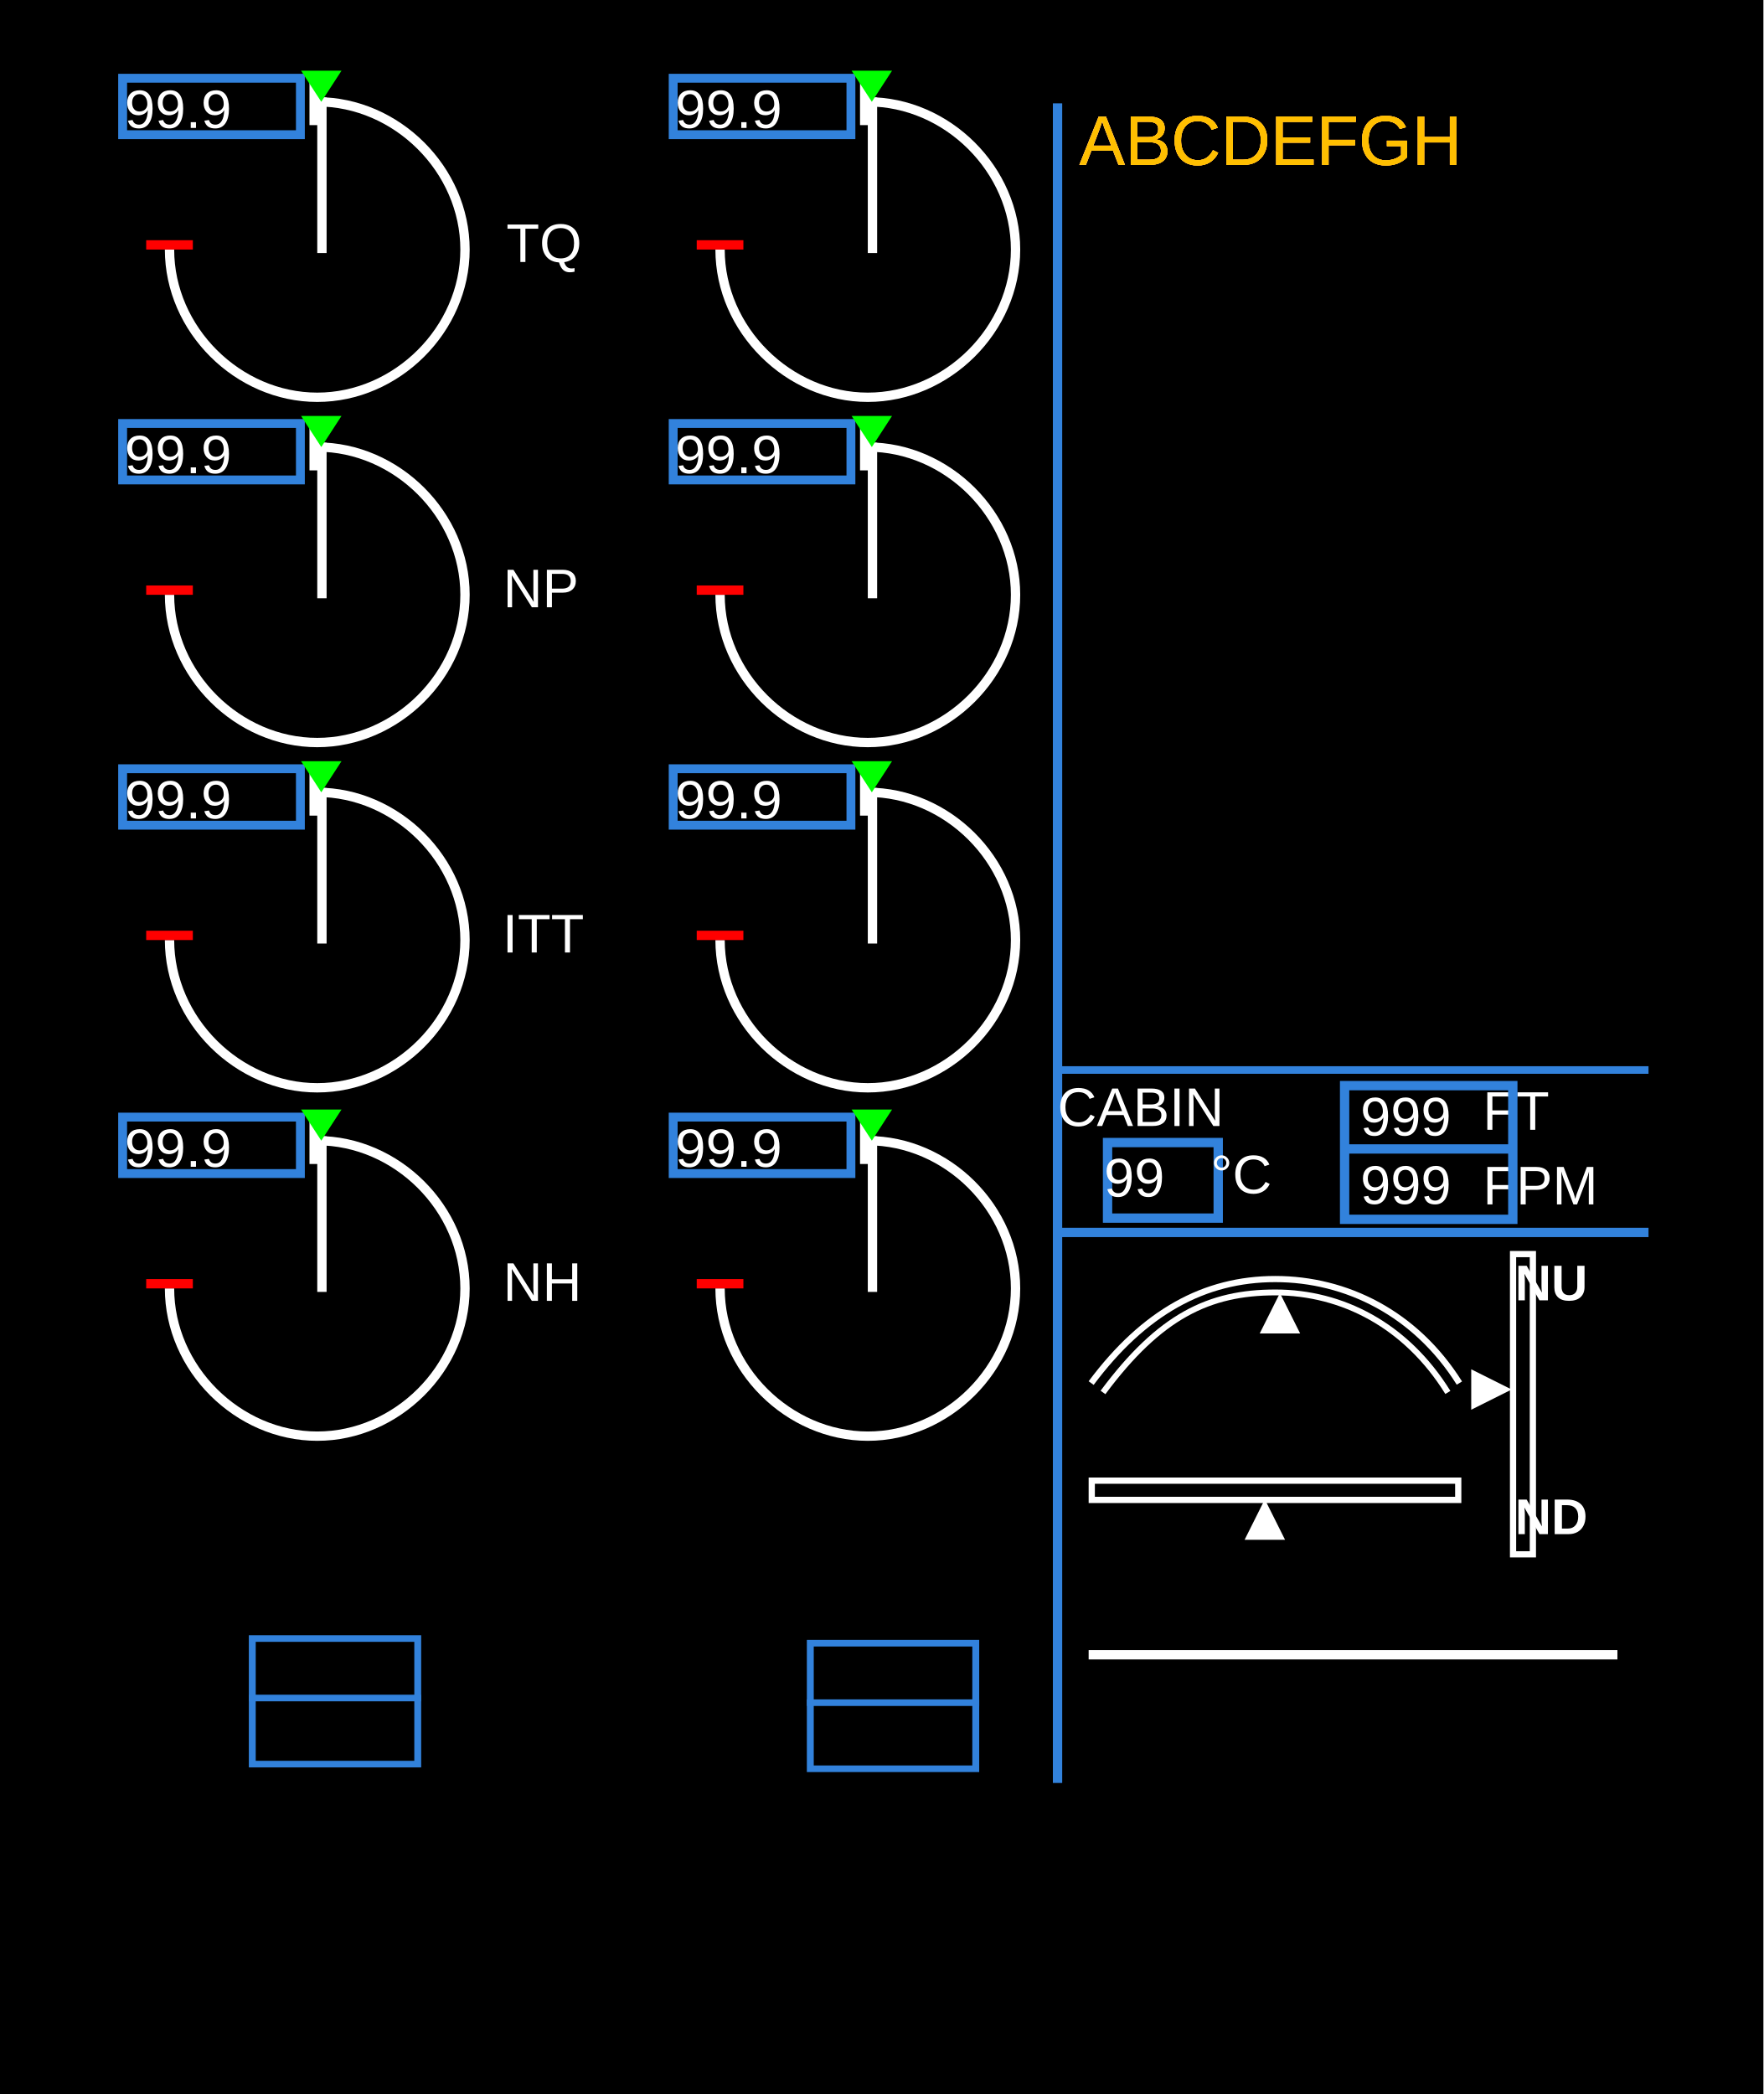
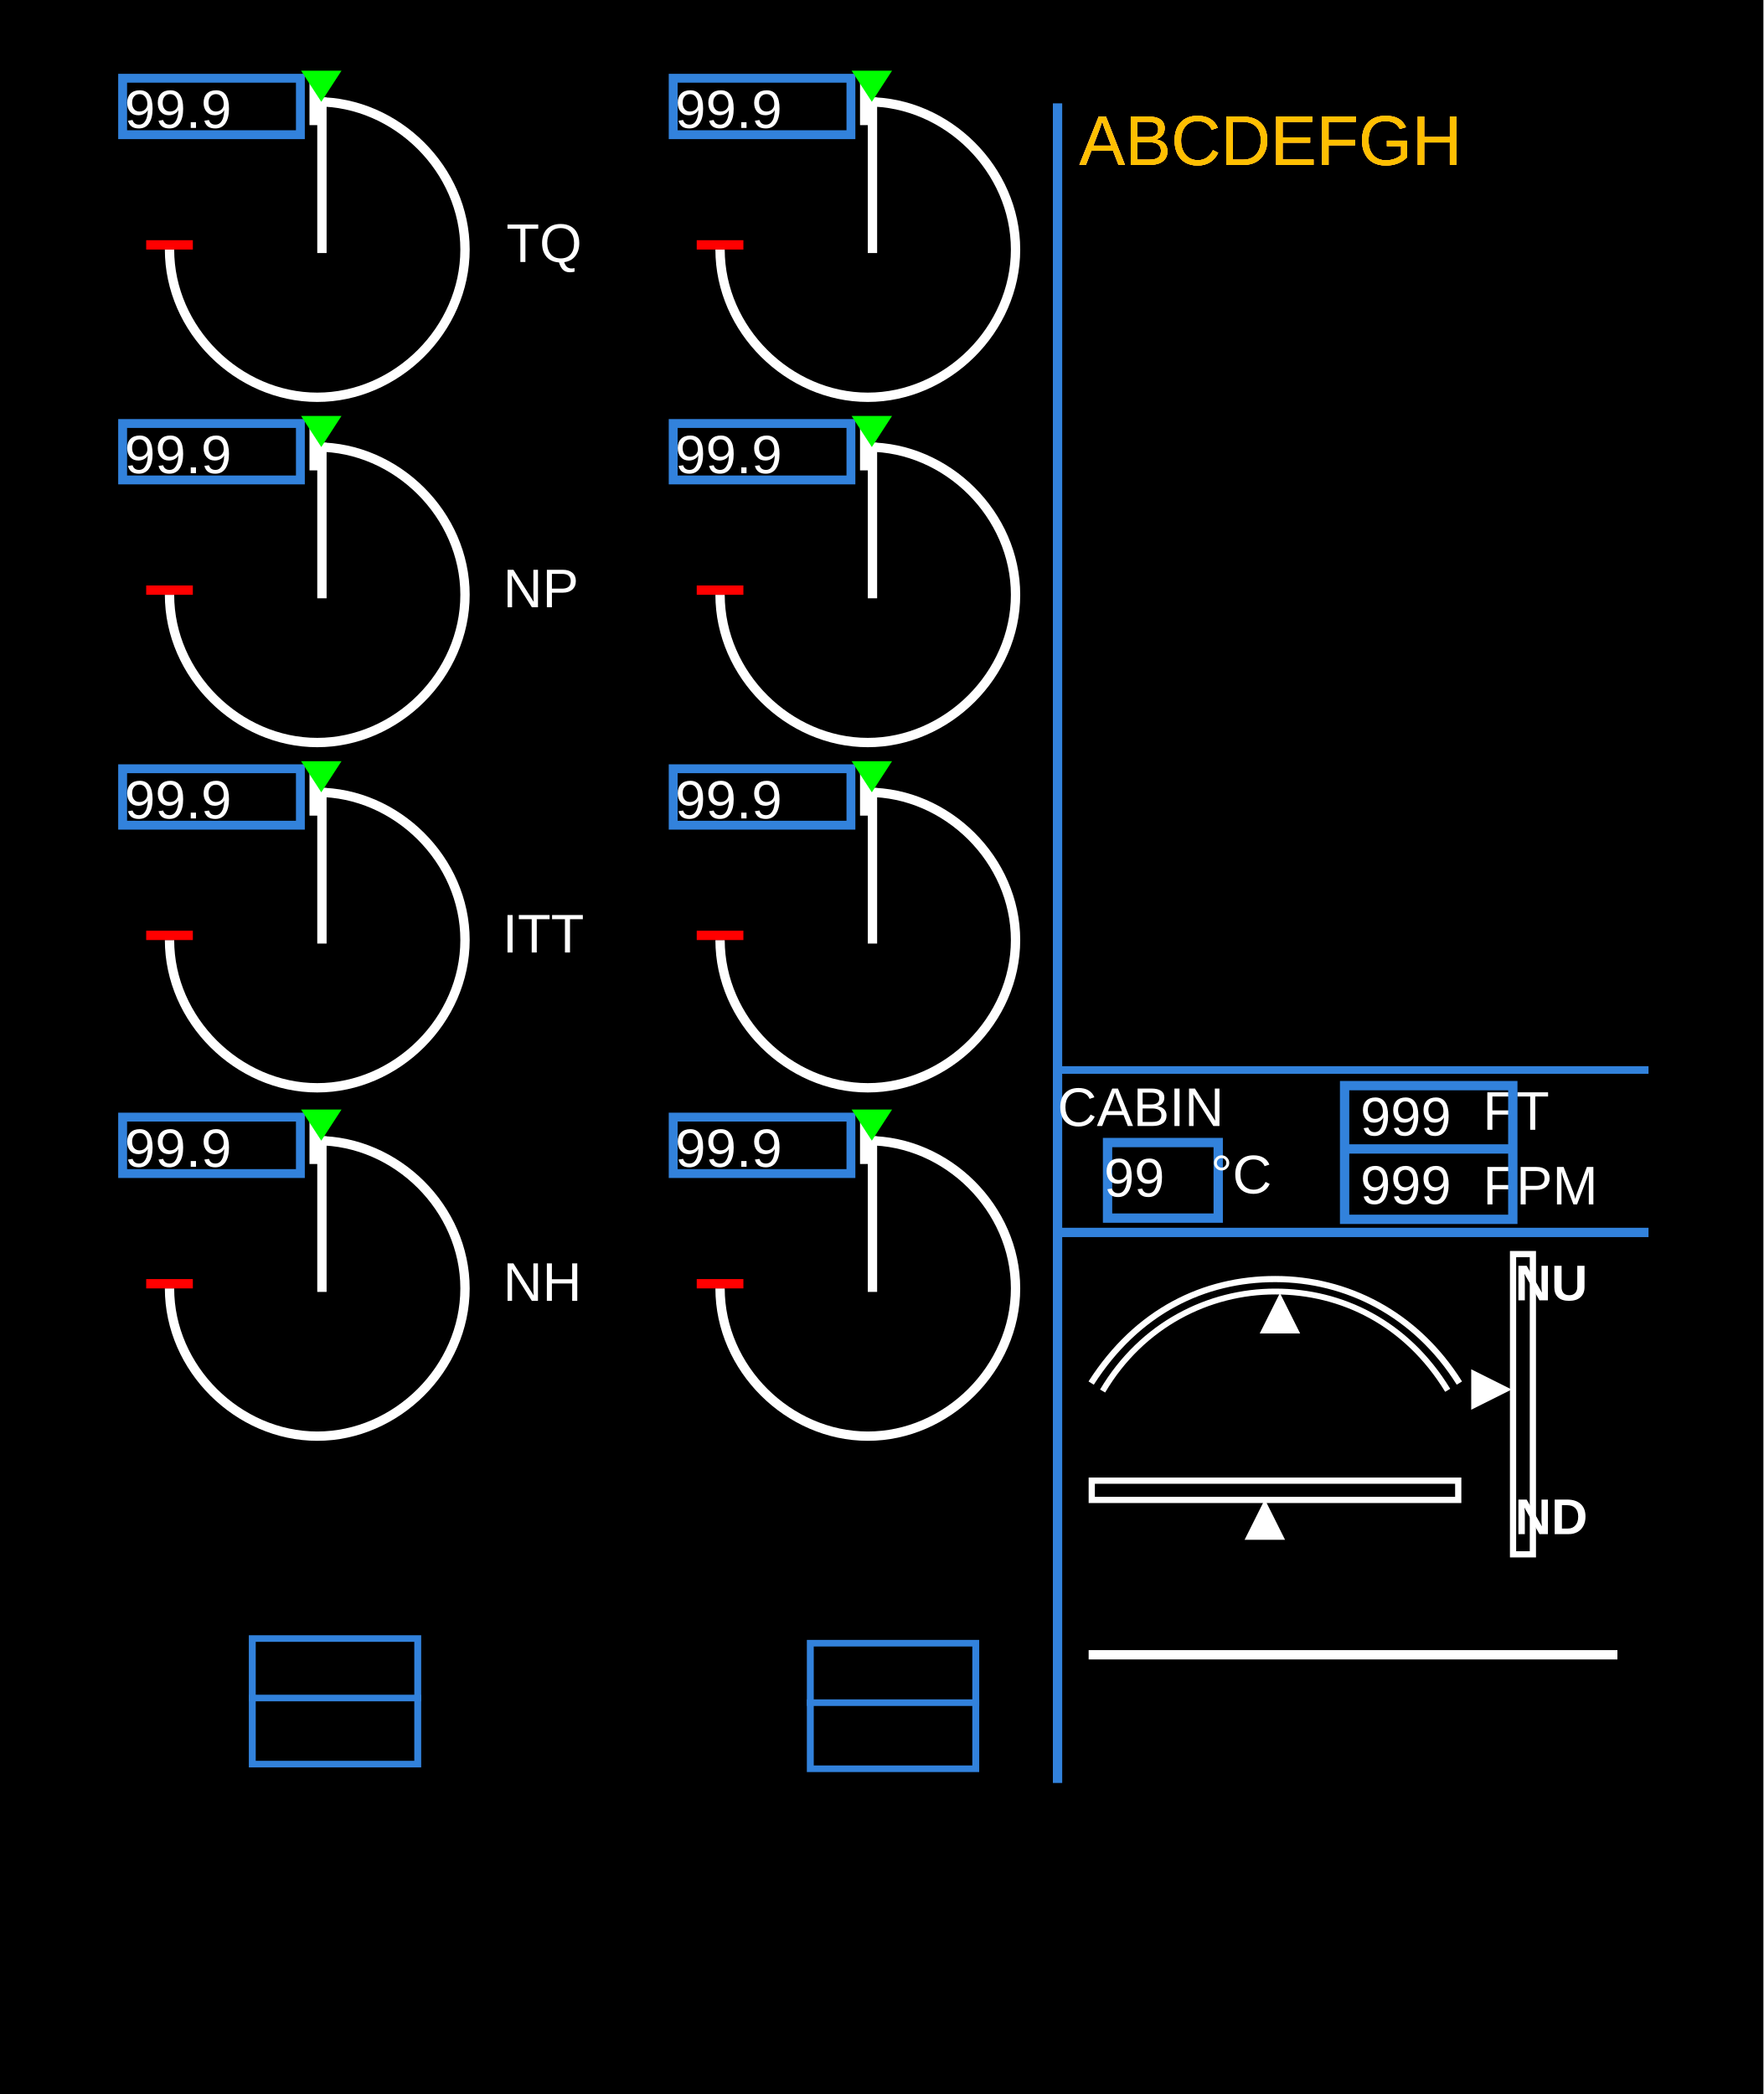
<svg xmlns="http://www.w3.org/2000/svg" id="svg3586" version="1.1" width="160mm" height="190mm" viewBox="0 0 566.929 673.228">
  <defs id="defs3590" />
  <rect style="fill:#000000;fill-opacity:1;stroke:none;stroke-width:3.796;stroke-miterlimit:4;stroke-dasharray:none;stroke-opacity:1" id="rect4268" width="566.929" height="673.228" x="0" y="-5.5308134e-05" />
  <path style="fill:none;fill-rule:evenodd;stroke:#3282dc;stroke-width:3;stroke-linecap:butt;stroke-linejoin:miter;stroke-miterlimit:4;stroke-dasharray:none;stroke-opacity:1" d="m 340,33.228 0,540" id="path4476" />
  <path style="fill:none;fill-rule:evenodd;stroke:#3282dc;stroke-width:2.439;stroke-linecap:butt;stroke-linejoin:miter;stroke-miterlimit:4;stroke-dasharray:none;stroke-opacity:1" d="m 340,344.009 190,0" id="path4478" />
  <path style="fill:none;fill-rule:evenodd;stroke:#3282dc;stroke-width:3;stroke-linecap:butt;stroke-linejoin:miter;stroke-miterlimit:4;stroke-dasharray:none;stroke-opacity:1" d="m 340,396.232 190,0" id="path4478-3" />
  <rect style="fill:none;fill-rule:evenodd;stroke:#3282dc;stroke-width:3;stroke-linecap:butt;stroke-linejoin:miter;stroke-miterlimit:4;stroke-dasharray:none;stroke-opacity:1" id="rect3596-35" width="35.578" height="24.292" x="356.078" y="367.332" />
  <g id="g4434" transform="matrix(0.5541269,0,0,0.5311948,63.37619,83.51335)">
    <rect y="834.5" x="32" height="76" width="96" id="rect3596-3-2" style="fill:none;fill-rule:evenodd;stroke:#3282dc;stroke-width:4;stroke-linecap:butt;stroke-linejoin:miter;stroke-miterlimit:4;stroke-dasharray:none;stroke-opacity:1" />
    <path id="path4478-3-5-9" d="m 30,870.497 100,0" style="fill:none;fill-rule:evenodd;stroke:#3282dc;stroke-width:3.997;stroke-linecap:butt;stroke-linejoin:miter;stroke-miterlimit:4;stroke-dasharray:none;stroke-opacity:1" />
  </g>
  <text id="apuegt-7-2-3" y="362.009" x="405.315" style="font-style:normal;font-variant:normal;font-weight:normal;font-stretch:normal;font-size:14.209px;line-height:125%;font-family:'Liberation Sans';-inkscape-font-specification:'Liberation Sans';text-align:start;letter-spacing:0px;word-spacing:0px;writing-mode:lr-tb;text-anchor:start;display:inline;fill:#ffffff;fill-opacity:1;stroke:none" xml:space="preserve">
    <tspan y="362.009" x="405.315" id="tspan3800-5-7-6" style="font-style:normal;font-variant:normal;font-weight:normal;font-stretch:normal;font-size:17.5px;font-family:'Liberation Sans';-inkscape-font-specification:'Liberation Sans';text-align:end;text-anchor:end">CABIN</tspan>
  </text>
  <text id="apuegt-7-7" y="384.691" x="386.253" style="font-style:normal;font-variant:normal;font-weight:normal;font-stretch:normal;font-size:14.209px;line-height:125%;font-family:'Liberation Sans';-inkscape-font-specification:'Liberation Sans';text-align:start;letter-spacing:0px;word-spacing:0px;writing-mode:lr-tb;text-anchor:start;display:inline;fill:#ffffff;fill-opacity:1;stroke:none" xml:space="preserve">
    <tspan y="384.691" x="386.253" id="tspan3800-5-59" style="font-size:17.5px;text-align:end;text-anchor:end">99</tspan>
  </text>
  <text id="apuegt-7-7-2" y="365.057" x="478.403" style="font-style:normal;font-variant:normal;font-weight:normal;font-stretch:normal;font-size:14.209px;line-height:125%;font-family:'Liberation Sans';-inkscape-font-specification:'Liberation Sans';text-align:start;letter-spacing:0px;word-spacing:0px;writing-mode:lr-tb;text-anchor:start;display:inline;fill:#ffffff;fill-opacity:1;stroke:none" xml:space="preserve">
    <tspan y="365.057" x="478.403" id="tspan3800-5-59-2" style="font-size:17.5px;text-align:end;text-anchor:end">999</tspan>
  </text>
  <text id="apuegt-7-2-3-8" y="383.655" x="420.729" style="font-style:normal;font-variant:normal;font-weight:normal;font-stretch:normal;font-size:14.209px;line-height:125%;font-family:'Liberation Sans';-inkscape-font-specification:'Liberation Sans';text-align:start;letter-spacing:0px;word-spacing:0px;writing-mode:lr-tb;text-anchor:start;display:inline;fill:#ffffff;fill-opacity:1;stroke:none" xml:space="preserve">
    <tspan y="383.655" x="420.729" id="tspan3800-5-7-6-9" style="font-style:normal;font-variant:normal;font-weight:normal;font-stretch:normal;font-size:17.5px;font-family:'Liberation Sans';-inkscape-font-specification:'Liberation Sans';text-align:end;text-anchor:end">°C</tspan>
  </text>
  <text id="apuegt-7-2-3-8-7" y="363.228" x="509.961" style="font-style:normal;font-variant:normal;font-weight:normal;font-stretch:normal;font-size:14.209px;line-height:125%;font-family:'Liberation Sans';-inkscape-font-specification:'Liberation Sans';text-align:start;letter-spacing:0px;word-spacing:0px;writing-mode:lr-tb;text-anchor:start;display:inline;fill:#ffffff;fill-opacity:1;stroke:none" xml:space="preserve">
    <tspan y="363.228" x="509.961" id="tspan3800-5-7-6-9-3" style="font-style:normal;font-variant:normal;font-weight:normal;font-stretch:normal;font-size:17.5px;font-family:'Liberation Sans';-inkscape-font-specification:'Liberation Sans';text-align:end;text-anchor:end">FT</tspan>
  </text>
  <text id="apuegt-7-2-3-8-7-6" y="387.228" x="525.547" style="font-style:normal;font-variant:normal;font-weight:normal;font-stretch:normal;font-size:14.209px;line-height:125%;font-family:'Liberation Sans';-inkscape-font-specification:'Liberation Sans';text-align:start;letter-spacing:0px;word-spacing:0px;writing-mode:lr-tb;text-anchor:start;display:inline;fill:#ffffff;fill-opacity:1;stroke:none" xml:space="preserve">
    <tspan y="387.228" x="525.547" id="tspan3800-5-7-6-9-3-1" style="font-style:normal;font-variant:normal;font-weight:normal;font-stretch:normal;font-size:17.5px;font-family:'Liberation Sans';-inkscape-font-specification:'Liberation Sans';text-align:end;text-anchor:end">FPM</tspan>
  </text>
  <text id="apuegt-7-7-2-4" y="387.057" x="478.403" style="font-style:normal;font-variant:normal;font-weight:normal;font-stretch:normal;font-size:14.209px;line-height:125%;font-family:'Liberation Sans';-inkscape-font-specification:'Liberation Sans';text-align:start;letter-spacing:0px;word-spacing:0px;writing-mode:lr-tb;text-anchor:start;display:inline;fill:#ffffff;fill-opacity:1;stroke:none" xml:space="preserve">
    <tspan y="387.057" x="478.403" id="tspan3800-5-59-2-7" style="font-size:17.5px;text-align:end;text-anchor:end">999</tspan>
  </text>
  <rect style="fill:none;fill-opacity:1;stroke:#ffffff;stroke-width:2;stroke-miterlimit:4;stroke-dasharray:none;stroke-opacity:1" id="rect4477" width="6.374" height="96.525" x="486.447" y="403.195" />
  <text id="apuegt-7-2-3-8-7-8" y="418.071" x="522.256" style="font-style:normal;font-variant:normal;font-weight:normal;font-stretch:normal;font-size:14.209px;line-height:125%;font-family:'Liberation Sans';-inkscape-font-specification:'Liberation Sans';text-align:start;letter-spacing:0px;word-spacing:0px;writing-mode:lr-tb;text-anchor:start;display:inline;fill:#ffffff;fill-opacity:1;stroke:none" xml:space="preserve">
    <tspan y="418.071" x="522.256" id="tspan3800-5-7-6-9-3-4" style="font-style:normal;font-variant:normal;font-weight:bold;font-stretch:normal;font-size:16.146px;font-family:'Liberation Sans';-inkscape-font-specification:'Liberation Sans Bold';text-align:end;text-anchor:end">NU</tspan>
  </text>
  <text id="apuegt-7-2-3-8-7-8-5" y="493.228" x="522.256" style="font-style:normal;font-variant:normal;font-weight:normal;font-stretch:normal;font-size:14.209px;line-height:125%;font-family:'Liberation Sans';-inkscape-font-specification:'Liberation Sans';text-align:start;letter-spacing:0px;word-spacing:0px;writing-mode:lr-tb;text-anchor:start;display:inline;fill:#ffffff;fill-opacity:1;stroke:none" xml:space="preserve">
    <tspan y="493.228" x="522.256" id="tspan3800-5-7-6-9-3-4-0" style="font-style:normal;font-variant:normal;font-weight:bold;font-stretch:normal;font-size:16.146px;font-family:'Liberation Sans';-inkscape-font-specification:'Liberation Sans Bold';text-align:end;text-anchor:end">ND</tspan>
  </text>
  <path style="fill:none;fill-rule:evenodd;stroke:#ffffff;stroke-width:3;stroke-linecap:butt;stroke-linejoin:miter;stroke-miterlimit:4;stroke-dasharray:none;stroke-opacity:1" d="m 350,532.018 170,0" id="path4515" />
  <path style="fill:#ffffff;fill-opacity:1;fill-rule:evenodd;stroke:none;stroke-width:4;stroke-linecap:butt;stroke-linejoin:miter;stroke-miterlimit:4;stroke-dasharray:none;stroke-opacity:1" d="m 473,440.228 0,13 13,-6.5 z" id="trim_pitch" />
  <text xml:space="preserve" style="font-style:normal;font-variant:normal;font-weight:normal;font-stretch:normal;font-size:22.37px;line-height:125%;font-family:'Liberation Sans';-inkscape-font-specification:'Liberation Sans';text-align:start;letter-spacing:0px;word-spacing:0px;writing-mode:lr-tb;text-anchor:start;fill:#ff0000;fill-opacity:1;stroke:none" x="350.5" y="52.472" id="msgWarning" transform="scale(0.9898895,1.010214)">
    <tspan id="tspan3033" x="350.5" y="52.472" style="fill:#ff0000;fill-opacity:1">ABCDEFGH</tspan>
  </text>
  <text id="msgMemo" y="52.472" x="350.5" style="font-style:normal;font-variant:normal;font-weight:normal;font-stretch:normal;font-size:22.37px;line-height:125%;font-family:'Liberation Sans';-inkscape-font-specification:'Liberation Sans';text-align:start;letter-spacing:0px;word-spacing:0px;writing-mode:lr-tb;text-anchor:start;fill:#ffffff;fill-opacity:1;stroke:none" xml:space="preserve" transform="scale(0.9898895,1.010214)">
    <tspan style="fill:#ffffff;fill-opacity:1" y="52.472" x="350.5" id="tspan3035">ABCDEFGH</tspan>
  </text>
  <text id="msgCaution" y="52.472" x="350.5" style="font-style:normal;font-variant:normal;font-weight:normal;font-stretch:normal;font-size:22.37px;line-height:125%;font-family:'Liberation Sans';-inkscape-font-specification:'Liberation Sans';text-align:start;letter-spacing:0px;word-spacing:0px;writing-mode:lr-tb;text-anchor:start;fill:#ffbf00;fill-opacity:1;stroke:none" xml:space="preserve" transform="scale(0.9898895,1.010214)">
    <tspan style="fill:#ffbf00;fill-opacity:1" y="52.472" x="350.5" id="tspan3035-7">ABCDEFGH</tspan>
  </text>
  <text xml:space="preserve" style="font-style:normal;font-variant:normal;font-weight:normal;font-stretch:normal;font-size:22.37px;line-height:125%;font-family:'Liberation Sans';-inkscape-font-specification:'Liberation Sans';text-align:start;letter-spacing:0px;word-spacing:0px;writing-mode:lr-tb;text-anchor:start;fill:#ffbf00;fill-opacity:1;stroke:none" x="365.427" y="52.472" id="msgAdvisory" transform="scale(0.9898895,1.010214)">
    <tspan id="tspan3515" x="365.427" y="52.472" style="fill:#ffbf00;fill-opacity:1">BCDEFGH</tspan>
  </text>
  <g id="g4299">
    <rect y="349.033" x="432.291" height="42.985" width="54.077" id="rect3596-3-2-7" style="fill:none;fill-rule:evenodd;stroke:#3282dc;stroke-width:3;stroke-linecap:butt;stroke-linejoin:miter;stroke-miterlimit:4;stroke-dasharray:none;stroke-opacity:1" />
    <path id="path4478-3-5-9-5" d="m 431.164,369.392 56.33,0" style="fill:none;fill-rule:evenodd;stroke:#3282dc;stroke-width:3;stroke-linecap:butt;stroke-linejoin:miter;stroke-miterlimit:4;stroke-dasharray:none;stroke-opacity:1" />
  </g>
  <g id="g4434-3" transform="matrix(0.5541269,0,0,0.5311948,242.7794,85.01067)">
    <rect y="834.5" x="32" height="76" width="96" id="rect3596-3-2-5" style="fill:none;fill-rule:evenodd;stroke:#3282dc;stroke-width:4;stroke-linecap:butt;stroke-linejoin:miter;stroke-miterlimit:4;stroke-dasharray:none;stroke-opacity:1" />
    <path id="path4478-3-5-9-6" d="m 30,870.497 100,0" style="fill:none;fill-rule:evenodd;stroke:#3282dc;stroke-width:3.997;stroke-linecap:butt;stroke-linejoin:miter;stroke-miterlimit:4;stroke-dasharray:none;stroke-opacity:1" />
  </g>
  <g id="g4550" transform="translate(-0.4999975,-0.5000035)">
    <rect y="25.655" x="39.927" height="18.147" width="57.147" id="rect3596-3-6-7-5" style="fill:none;fill-rule:evenodd;stroke:#3282dc;stroke-width:2.853;stroke-linecap:butt;stroke-linejoin:miter;stroke-miterlimit:4;stroke-dasharray:none;stroke-opacity:1" />
    <path id="path4473" d="m 102.5,33.228 c 25.49,-8e-6 47.5,21.776 47.5,47.5 0,25.724 -22.01,47.5 -47.5,47.5 -25.49,0 -47.5,-21.776 -47.5,-47.5" style="fill:none;stroke:#ffffff;stroke-width:3;stroke-miterlimit:4;stroke-dasharray:none;stroke-opacity:1" />
    <text transform="scale(1.009531,0.9905589)" xml:space="preserve" style="font-style:normal;font-variant:normal;font-weight:normal;font-stretch:normal;font-size:14.587px;line-height:125%;font-family:'Liberation Sans';-inkscape-font-specification:'Liberation Sans';text-align:start;letter-spacing:0px;word-spacing:0px;writing-mode:lr-tb;text-anchor:start;display:inline;fill:#ffffff;fill-opacity:1;stroke:none" x="94.501" y="42.027" id="readout_tq1">
      <tspan style="font-size:17.5px;text-align:end;text-anchor:end" id="tspan3800-5-1" x="94.501" y="42.027">99.9</tspan>
    </text>
    <path style="fill:none;stroke:#ffffff;stroke-width:3;stroke-miterlimit:4;stroke-dasharray:none" d="m 104,81.852 0,-50" id="dial_tq1" />
    <path id="path4533" d="m 101.5,25.728 0,15" style="fill:none;fill-rule:evenodd;stroke:#ffffff;stroke-width:3;stroke-linecap:butt;stroke-linejoin:miter;stroke-miterlimit:4;stroke-dasharray:none;stroke-opacity:1" />
    <path id="path4515-3-3" d="m 97.294,23.228 6.5,10 6.5,-10 z" style="fill:#00ff00;fill-opacity:1;fill-rule:evenodd;stroke:none;stroke-width:4;stroke-linecap:butt;stroke-linejoin:miter;stroke-miterlimit:4;stroke-dasharray:none;stroke-opacity:1" />
    <path id="path4533-6" d="m 62.5,79.228 -15,0" style="fill:none;fill-rule:evenodd;stroke:#ff0000;stroke-width:3;stroke-linecap:butt;stroke-linejoin:miter;stroke-miterlimit:4;stroke-dasharray:none;stroke-opacity:1" />
  </g>
  <g transform="translate(176.5,-0.5000035)" id="g4550-1">
    <rect y="25.655" x="39.927" height="18.147" width="57.147" id="rect3596-3-6-7-5-0" style="fill:none;fill-rule:evenodd;stroke:#3282dc;stroke-width:2.853;stroke-linecap:butt;stroke-linejoin:miter;stroke-miterlimit:4;stroke-dasharray:none;stroke-opacity:1" />
    <path id="path4473-4" d="m 102.5,33.228 c 25.49,-8e-6 47.5,21.776 47.5,47.5 0,25.724 -22.01,47.5 -47.5,47.5 -25.49,0 -47.5,-21.776 -47.5,-47.5" style="fill:none;stroke:#ffffff;stroke-width:3;stroke-miterlimit:4;stroke-dasharray:none;stroke-opacity:1" />
    <text transform="scale(1.009531,0.9905589)" xml:space="preserve" style="font-style:normal;font-variant:normal;font-weight:normal;font-stretch:normal;font-size:14.587px;line-height:125%;font-family:'Liberation Sans';-inkscape-font-specification:'Liberation Sans';text-align:start;letter-spacing:0px;word-spacing:0px;writing-mode:lr-tb;text-anchor:start;display:inline;fill:#ffffff;fill-opacity:1;stroke:none" x="94.501" y="42.027" id="readout_tq2">
      <tspan style="font-size:17.5px;text-align:end;text-anchor:end" id="tspan3800-5-1-2" x="94.501" y="42.027">99.9</tspan>
    </text>
    <path style="fill:none;stroke:#ffffff;stroke-width:3;stroke-miterlimit:4;stroke-dasharray:none" d="m 104,81.852 0,-50" id="dial_tq2" />
    <path id="path4533-0" d="m 101.5,25.728 0,15" style="fill:none;fill-rule:evenodd;stroke:#ffffff;stroke-width:3;stroke-linecap:butt;stroke-linejoin:miter;stroke-miterlimit:4;stroke-dasharray:none;stroke-opacity:1" />
    <path id="path4515-3-3-5" d="m 97.294,23.228 6.5,10 6.5,-10 z" style="fill:#00ff00;fill-opacity:1;fill-rule:evenodd;stroke:none;stroke-width:4;stroke-linecap:butt;stroke-linejoin:miter;stroke-miterlimit:4;stroke-dasharray:none;stroke-opacity:1" />
    <path id="path4533-6-5" d="m 62.5,79.228 -15,0" style="fill:none;fill-rule:evenodd;stroke:#ff0000;stroke-width:3;stroke-linecap:butt;stroke-linejoin:miter;stroke-miterlimit:4;stroke-dasharray:none;stroke-opacity:1" />
  </g>
  <g transform="translate(-0.4999975,110.5)" id="g4550-1-2">
    <rect y="25.655" x="39.927" height="18.147" width="57.147" id="rect3596-3-6-7-5-0-9" style="fill:none;fill-rule:evenodd;stroke:#3282dc;stroke-width:2.853;stroke-linecap:butt;stroke-linejoin:miter;stroke-miterlimit:4;stroke-dasharray:none;stroke-opacity:1" />
    <path id="path4473-4-0" d="m 102.5,33.228 c 25.49,-8e-6 47.5,21.776 47.5,47.5 0,25.724 -22.01,47.5 -47.5,47.5 -25.49,0 -47.5,-21.776 -47.5,-47.5" style="fill:none;stroke:#ffffff;stroke-width:3;stroke-miterlimit:4;stroke-dasharray:none;stroke-opacity:1" />
    <text transform="scale(1.009531,0.9905589)" xml:space="preserve" style="font-style:normal;font-variant:normal;font-weight:normal;font-stretch:normal;font-size:14.587px;line-height:125%;font-family:'Liberation Sans';-inkscape-font-specification:'Liberation Sans';text-align:start;letter-spacing:0px;word-spacing:0px;writing-mode:lr-tb;text-anchor:start;display:inline;fill:#ffffff;fill-opacity:1;stroke:none" x="94.501" y="42.027" id="readout_np1">
      <tspan style="font-size:17.5px;text-align:end;text-anchor:end" id="tspan3800-5-1-2-8" x="94.501" y="42.027">99.9</tspan>
    </text>
    <path style="fill:none;stroke:#ffffff;stroke-width:3;stroke-miterlimit:4;stroke-dasharray:none" d="m 104,81.852 0,-50" id="dial_np1" />
    <path id="path4533-0-8" d="m 101.5,25.728 0,15" style="fill:none;fill-rule:evenodd;stroke:#ffffff;stroke-width:3;stroke-linecap:butt;stroke-linejoin:miter;stroke-miterlimit:4;stroke-dasharray:none;stroke-opacity:1" />
    <path id="path4515-3-3-5-0" d="m 97.294,23.228 6.5,10 6.5,-10 z" style="fill:#00ff00;fill-opacity:1;fill-rule:evenodd;stroke:none;stroke-width:4;stroke-linecap:butt;stroke-linejoin:miter;stroke-miterlimit:4;stroke-dasharray:none;stroke-opacity:1" />
    <path id="path4533-6-5-4" d="m 62.5,79.228 -15,0" style="fill:none;fill-rule:evenodd;stroke:#ff0000;stroke-width:3;stroke-linecap:butt;stroke-linejoin:miter;stroke-miterlimit:4;stroke-dasharray:none;stroke-opacity:1" />
  </g>
  <g transform="translate(176.5,110.5)" id="g4550-1-2-0">
    <rect y="25.655" x="39.927" height="18.147" width="57.147" id="rect3596-3-6-7-5-0-9-9" style="fill:none;fill-rule:evenodd;stroke:#3282dc;stroke-width:2.853;stroke-linecap:butt;stroke-linejoin:miter;stroke-miterlimit:4;stroke-dasharray:none;stroke-opacity:1" />
    <path id="path4473-4-0-1" d="m 102.5,33.228 c 25.49,-8e-6 47.5,21.776 47.5,47.5 0,25.724 -22.01,47.5 -47.5,47.5 -25.49,0 -47.5,-21.776 -47.5,-47.5" style="fill:none;stroke:#ffffff;stroke-width:3;stroke-miterlimit:4;stroke-dasharray:none;stroke-opacity:1" />
    <text transform="scale(1.009531,0.9905589)" xml:space="preserve" style="font-style:normal;font-variant:normal;font-weight:normal;font-stretch:normal;font-size:14.587px;line-height:125%;font-family:'Liberation Sans';-inkscape-font-specification:'Liberation Sans';text-align:start;letter-spacing:0px;word-spacing:0px;writing-mode:lr-tb;text-anchor:start;display:inline;fill:#ffffff;fill-opacity:1;stroke:none" x="94.501" y="42.027" id="readout_np2">
      <tspan style="font-size:17.5px;text-align:end;text-anchor:end" id="tspan3800-5-1-2-8-6" x="94.501" y="42.027">99.9</tspan>
    </text>
    <path style="fill:none;stroke:#ffffff;stroke-width:3;stroke-miterlimit:4;stroke-dasharray:none" d="m 104,81.852 0,-50" id="dial_np2" />
    <path id="path4533-0-8-5" d="m 101.5,25.728 0,15" style="fill:none;fill-rule:evenodd;stroke:#ffffff;stroke-width:3;stroke-linecap:butt;stroke-linejoin:miter;stroke-miterlimit:4;stroke-dasharray:none;stroke-opacity:1" />
    <path id="path4515-3-3-5-0-4" d="m 97.294,23.228 6.5,10 6.5,-10 z" style="fill:#00ff00;fill-opacity:1;fill-rule:evenodd;stroke:none;stroke-width:4;stroke-linecap:butt;stroke-linejoin:miter;stroke-miterlimit:4;stroke-dasharray:none;stroke-opacity:1" />
    <path id="path4533-6-5-4-4" d="m 62.5,79.228 -15,0" style="fill:none;fill-rule:evenodd;stroke:#ff0000;stroke-width:3;stroke-linecap:butt;stroke-linejoin:miter;stroke-miterlimit:4;stroke-dasharray:none;stroke-opacity:1" />
  </g>
  <g transform="translate(-0.4999975,221.5)" id="g4550-1-2-9">
    <rect y="25.655" x="39.927" height="18.147" width="57.147" id="rect3596-3-6-7-5-0-9-93" style="fill:none;fill-rule:evenodd;stroke:#3282dc;stroke-width:2.853;stroke-linecap:butt;stroke-linejoin:miter;stroke-miterlimit:4;stroke-dasharray:none;stroke-opacity:1" />
    <path id="path4473-4-0-6" d="m 102.5,33.228 c 25.49,-8e-6 47.5,21.776 47.5,47.5 0,25.724 -22.01,47.5 -47.5,47.5 -25.49,0 -47.5,-21.776 -47.5,-47.5" style="fill:none;stroke:#ffffff;stroke-width:3;stroke-miterlimit:4;stroke-dasharray:none;stroke-opacity:1" />
    <text transform="scale(1.009531,0.9905589)" xml:space="preserve" style="font-style:normal;font-variant:normal;font-weight:normal;font-stretch:normal;font-size:14.587px;line-height:125%;font-family:'Liberation Sans';-inkscape-font-specification:'Liberation Sans';text-align:start;letter-spacing:0px;word-spacing:0px;writing-mode:lr-tb;text-anchor:start;display:inline;fill:#ffffff;fill-opacity:1;stroke:none" x="94.501" y="42.027" id="readout_itt1">
      <tspan style="font-size:17.5px;text-align:end;text-anchor:end" id="tspan3800-5-1-2-8-5" x="94.501" y="42.027">99.9</tspan>
    </text>
    <path style="fill:none;stroke:#ffffff;stroke-width:3;stroke-miterlimit:4;stroke-dasharray:none" d="m 104,81.852 0,-50" id="dial_itt1" />
    <path id="path4533-0-8-2" d="m 101.5,25.728 0,15" style="fill:none;fill-rule:evenodd;stroke:#ffffff;stroke-width:3;stroke-linecap:butt;stroke-linejoin:miter;stroke-miterlimit:4;stroke-dasharray:none;stroke-opacity:1" />
    <path id="path4515-3-3-5-0-9" d="m 97.294,23.228 6.5,10 6.5,-10 z" style="fill:#00ff00;fill-opacity:1;fill-rule:evenodd;stroke:none;stroke-width:4;stroke-linecap:butt;stroke-linejoin:miter;stroke-miterlimit:4;stroke-dasharray:none;stroke-opacity:1" />
    <path id="path4533-6-5-4-43" d="m 62.5,79.228 -15,0" style="fill:none;fill-rule:evenodd;stroke:#ff0000;stroke-width:3;stroke-linecap:butt;stroke-linejoin:miter;stroke-miterlimit:4;stroke-dasharray:none;stroke-opacity:1" />
  </g>
  <g transform="translate(176.5,221.5)" id="g4550-1-2-9-5">
    <rect y="25.655" x="39.927" height="18.147" width="57.147" id="rect3596-3-6-7-5-0-9-93-1" style="fill:none;fill-rule:evenodd;stroke:#3282dc;stroke-width:2.853;stroke-linecap:butt;stroke-linejoin:miter;stroke-miterlimit:4;stroke-dasharray:none;stroke-opacity:1" />
    <path id="path4473-4-0-6-7" d="m 102.5,33.228 c 25.49,-8e-6 47.5,21.776 47.5,47.5 0,25.724 -22.01,47.5 -47.5,47.5 -25.49,0 -47.5,-21.776 -47.5,-47.5" style="fill:none;stroke:#ffffff;stroke-width:3;stroke-miterlimit:4;stroke-dasharray:none;stroke-opacity:1" />
    <text transform="scale(1.009531,0.9905589)" xml:space="preserve" style="font-style:normal;font-variant:normal;font-weight:normal;font-stretch:normal;font-size:14.587px;line-height:125%;font-family:'Liberation Sans';-inkscape-font-specification:'Liberation Sans';text-align:start;letter-spacing:0px;word-spacing:0px;writing-mode:lr-tb;text-anchor:start;display:inline;fill:#ffffff;fill-opacity:1;stroke:none" x="94.501" y="42.027" id="readout_itt2">
      <tspan style="font-size:17.5px;text-align:end;text-anchor:end" id="tspan3800-5-1-2-8-5-3" x="94.501" y="42.027">99.9</tspan>
    </text>
    <path style="fill:none;stroke:#ffffff;stroke-width:3;stroke-miterlimit:4;stroke-dasharray:none" d="m 104,81.852 0,-50" id="dial_itt2" />
    <path id="path4533-0-8-2-4" d="m 101.5,25.728 0,15" style="fill:none;fill-rule:evenodd;stroke:#ffffff;stroke-width:3;stroke-linecap:butt;stroke-linejoin:miter;stroke-miterlimit:4;stroke-dasharray:none;stroke-opacity:1" />
    <path id="path4515-3-3-5-0-9-6" d="m 97.294,23.228 6.5,10 6.5,-10 z" style="fill:#00ff00;fill-opacity:1;fill-rule:evenodd;stroke:none;stroke-width:4;stroke-linecap:butt;stroke-linejoin:miter;stroke-miterlimit:4;stroke-dasharray:none;stroke-opacity:1" />
    <path id="path4533-6-5-4-43-9" d="m 62.5,79.228 -15,0" style="fill:none;fill-rule:evenodd;stroke:#ff0000;stroke-width:3;stroke-linecap:butt;stroke-linejoin:miter;stroke-miterlimit:4;stroke-dasharray:none;stroke-opacity:1" />
  </g>
  <g transform="translate(-0.4999975,333.5)" id="g4550-1-2-9-4">
    <rect y="25.655" x="39.927" height="18.147" width="57.147" id="rect3596-3-6-7-5-0-9-93-2" style="fill:none;fill-rule:evenodd;stroke:#3282dc;stroke-width:2.853;stroke-linecap:butt;stroke-linejoin:miter;stroke-miterlimit:4;stroke-dasharray:none;stroke-opacity:1" />
    <path id="path4473-4-0-6-2" d="m 102.5,33.228 c 25.49,-8e-6 47.5,21.776 47.5,47.5 0,25.724 -22.01,47.5 -47.5,47.5 -25.49,0 -47.5,-21.776 -47.5,-47.5" style="fill:none;stroke:#ffffff;stroke-width:3;stroke-miterlimit:4;stroke-dasharray:none;stroke-opacity:1" />
    <text transform="scale(1.009531,0.9905589)" xml:space="preserve" style="font-style:normal;font-variant:normal;font-weight:normal;font-stretch:normal;font-size:14.587px;line-height:125%;font-family:'Liberation Sans';-inkscape-font-specification:'Liberation Sans';text-align:start;letter-spacing:0px;word-spacing:0px;writing-mode:lr-tb;text-anchor:start;display:inline;fill:#ffffff;fill-opacity:1;stroke:none" x="94.501" y="42.027" id="readout_nh1">
      <tspan style="font-size:17.5px;text-align:end;text-anchor:end" id="tspan3800-5-1-2-8-5-4" x="94.501" y="42.027">99.9</tspan>
    </text>
    <path style="fill:none;stroke:#ffffff;stroke-width:3;stroke-miterlimit:4;stroke-dasharray:none" d="m 104,81.852 0,-50" id="dial_nh1" />
    <path id="path4533-0-8-2-8" d="m 101.5,25.728 0,15" style="fill:none;fill-rule:evenodd;stroke:#ffffff;stroke-width:3;stroke-linecap:butt;stroke-linejoin:miter;stroke-miterlimit:4;stroke-dasharray:none;stroke-opacity:1" />
    <path id="path4515-3-3-5-0-9-8" d="m 97.294,23.228 6.5,10 6.5,-10 z" style="fill:#00ff00;fill-opacity:1;fill-rule:evenodd;stroke:none;stroke-width:4;stroke-linecap:butt;stroke-linejoin:miter;stroke-miterlimit:4;stroke-dasharray:none;stroke-opacity:1" />
    <path id="path4533-6-5-4-43-92" d="m 62.5,79.228 -15,0" style="fill:none;fill-rule:evenodd;stroke:#ff0000;stroke-width:3;stroke-linecap:butt;stroke-linejoin:miter;stroke-miterlimit:4;stroke-dasharray:none;stroke-opacity:1" />
  </g>
  <g transform="translate(176.5,333.5)" id="g4550-1-2-9-8">
    <rect y="25.655" x="39.927" height="18.147" width="57.147" id="rect3596-3-6-7-5-0-9-93-8" style="fill:none;fill-rule:evenodd;stroke:#3282dc;stroke-width:2.853;stroke-linecap:butt;stroke-linejoin:miter;stroke-miterlimit:4;stroke-dasharray:none;stroke-opacity:1" />
    <path id="path4473-4-0-6-8" d="m 102.5,33.228 c 25.49,-8e-6 47.5,21.776 47.5,47.5 0,25.724 -22.01,47.5 -47.5,47.5 -25.49,0 -47.5,-21.776 -47.5,-47.5" style="fill:none;stroke:#ffffff;stroke-width:3;stroke-miterlimit:4;stroke-dasharray:none;stroke-opacity:1" />
    <text transform="scale(1.009531,0.9905589)" xml:space="preserve" style="font-style:normal;font-variant:normal;font-weight:normal;font-stretch:normal;font-size:14.587px;line-height:125%;font-family:'Liberation Sans';-inkscape-font-specification:'Liberation Sans';text-align:start;letter-spacing:0px;word-spacing:0px;writing-mode:lr-tb;text-anchor:start;display:inline;fill:#ffffff;fill-opacity:1;stroke:none" x="94.501" y="42.027" id="readout_nh2">
      <tspan style="font-size:17.5px;text-align:end;text-anchor:end" id="tspan3800-5-1-2-8-5-38" x="94.501" y="42.027">99.9</tspan>
    </text>
    <path style="fill:none;stroke:#ffffff;stroke-width:3;stroke-miterlimit:4;stroke-dasharray:none" d="m 104,81.852 0,-50" id="dial_nh2" />
    <path id="path4533-0-8-2-3" d="m 101.5,25.728 0,15" style="fill:none;fill-rule:evenodd;stroke:#ffffff;stroke-width:3;stroke-linecap:butt;stroke-linejoin:miter;stroke-miterlimit:4;stroke-dasharray:none;stroke-opacity:1" />
    <path id="path4515-3-3-5-0-9-3" d="m 97.294,23.228 6.5,10 6.5,-10 z" style="fill:#00ff00;fill-opacity:1;fill-rule:evenodd;stroke:none;stroke-width:4;stroke-linecap:butt;stroke-linejoin:miter;stroke-miterlimit:4;stroke-dasharray:none;stroke-opacity:1" />
    <path id="path4533-6-5-4-43-8" d="m 62.5,79.228 -15,0" style="fill:none;fill-rule:evenodd;stroke:#ff0000;stroke-width:3;stroke-linecap:butt;stroke-linejoin:miter;stroke-miterlimit:4;stroke-dasharray:none;stroke-opacity:1" />
  </g>
  <text id="apuegt-7-2-3-8-7-3" y="84.228" x="198.909" style="font-style:normal;font-variant:normal;font-weight:normal;font-stretch:normal;font-size:14.209px;line-height:125%;font-family:'Liberation Sans';-inkscape-font-specification:'Liberation Sans';text-align:start;letter-spacing:0px;word-spacing:0px;writing-mode:lr-tb;text-anchor:start;display:inline;fill:#ffffff;fill-opacity:1;stroke:none" xml:space="preserve">
    <tspan y="84.228" x="198.909" id="tspan3800-5-7-6-9-3-6" style="font-style:normal;font-variant:normal;font-weight:normal;font-stretch:normal;font-size:17.5px;font-family:'Liberation Sans';-inkscape-font-specification:'Liberation Sans';text-align:end;text-anchor:end">TQ</tspan>
  </text>
  <text id="apuegt-7-2-3-8-7-3-7" y="195.228" x="197.9" style="font-style:normal;font-variant:normal;font-weight:normal;font-stretch:normal;font-size:14.209px;line-height:125%;font-family:'Liberation Sans';-inkscape-font-specification:'Liberation Sans';text-align:start;letter-spacing:0px;word-spacing:0px;writing-mode:lr-tb;text-anchor:start;display:inline;fill:#ffffff;fill-opacity:1;stroke:none" xml:space="preserve">
    <tspan y="195.228" x="197.9" id="tspan3800-5-7-6-9-3-6-5" style="font-style:normal;font-variant:normal;font-weight:normal;font-stretch:normal;font-size:17.5px;font-family:'Liberation Sans';-inkscape-font-specification:'Liberation Sans';text-align:end;text-anchor:end">NP</tspan>
  </text>
  <text id="apuegt-7-2-3-8-7-3-3" y="306.228" x="199.635" style="font-style:normal;font-variant:normal;font-weight:normal;font-stretch:normal;font-size:14.209px;line-height:125%;font-family:'Liberation Sans';-inkscape-font-specification:'Liberation Sans';text-align:start;letter-spacing:0px;word-spacing:0px;writing-mode:lr-tb;text-anchor:start;display:inline;fill:#ffffff;fill-opacity:1;stroke:none" xml:space="preserve">
    <tspan y="306.228" x="199.635" id="tspan3800-5-7-6-9-3-6-56" style="font-style:normal;font-variant:normal;font-weight:normal;font-stretch:normal;font-size:17.5px;font-family:'Liberation Sans';-inkscape-font-specification:'Liberation Sans';text-align:end;text-anchor:end">ITT</tspan>
  </text>
  <text id="apuegt-7-2-3-8-7-3-1" y="418.228" x="198.857" style="font-style:normal;font-variant:normal;font-weight:normal;font-stretch:normal;font-size:14.209px;line-height:125%;font-family:'Liberation Sans';-inkscape-font-specification:'Liberation Sans';text-align:start;letter-spacing:0px;word-spacing:0px;writing-mode:lr-tb;text-anchor:start;display:inline;fill:#ffffff;fill-opacity:1;stroke:none" xml:space="preserve">
    <tspan y="418.228" x="198.857" id="tspan3800-5-7-6-9-3-6-2" style="font-style:normal;font-variant:normal;font-weight:normal;font-stretch:normal;font-size:17.5px;font-family:'Liberation Sans';-inkscape-font-specification:'Liberation Sans';text-align:end;text-anchor:end">NH</tspan>
  </text>
  <rect style="fill:none;fill-opacity:1;stroke:#ffffff;stroke-width:2;stroke-miterlimit:4;stroke-dasharray:none;stroke-opacity:1" id="rect4477-3" width="6.196" height="117.822" x="-482.228" y="351" transform="matrix(0,-1,1,0,0,0)" />
  <path style="fill:#ffffff;fill-opacity:1;fill-rule:evenodd;stroke:none;stroke-width:4;stroke-linecap:butt;stroke-linejoin:miter;stroke-miterlimit:4;stroke-dasharray:none;stroke-opacity:1" d="m 400.143,495.04 13,0 -6.5,-13 z" id="trim_rudder" />
  <g id="g4368" transform="matrix(1.003346,0,0,0.9921941,-3.530703,3.022794)">
-     <path id="path4473-4-0-6-2-3" d="m 353.155,445.114 c 16.914,-22.924 36.275,-33.705 58.997,-33.705 22.721,0 44.992,11.108 58.997,33.705" style="fill:none;stroke:#ffffff;stroke-width:2;stroke-miterlimit:4;stroke-dasharray:none;stroke-opacity:1" />
-     <path id="path4473-4-0-6-2-3-7" d="m 356.95,448.153 c 18.206,-24.746 33.974,-32.41 55.254,-32.41 21.28,0 41.897,10.605 55.254,32.41" style="fill:none;stroke:#ffffff;stroke-width:1.898;stroke-miterlimit:4;stroke-dasharray:none;stroke-opacity:1" />
+     <path id="path4473-4-0-6-2-3" d="m 353.155,445.114 c 14.813,-23.415 36.275,-33.705 58.997,-33.705 22.721,0 44.992,11.108 58.997,33.705" style="fill:none;stroke:#ffffff;stroke-width:2;stroke-miterlimit:4;stroke-dasharray:none;stroke-opacity:1" />
+     <path id="path4473-4-0-6-2-3-7" d="m 356.826,447.692 c 12.629,-21.56 34.046,-32.244 55.326,-32.244 21.28,0 42.067,10.158 55.248,32.006" style="fill:none;stroke:#ffffff;stroke-width:1.898;stroke-miterlimit:4;stroke-dasharray:none;stroke-opacity:1" />
  </g>
  <path style="fill:#ffffff;fill-opacity:1;fill-rule:evenodd;stroke:none;stroke-width:4;stroke-linecap:butt;stroke-linejoin:miter;stroke-miterlimit:4;stroke-dasharray:none;stroke-opacity:1" d="m 405,428.714 13,0 -6.5,-13 z" id="trim_aileron" />
</svg>
